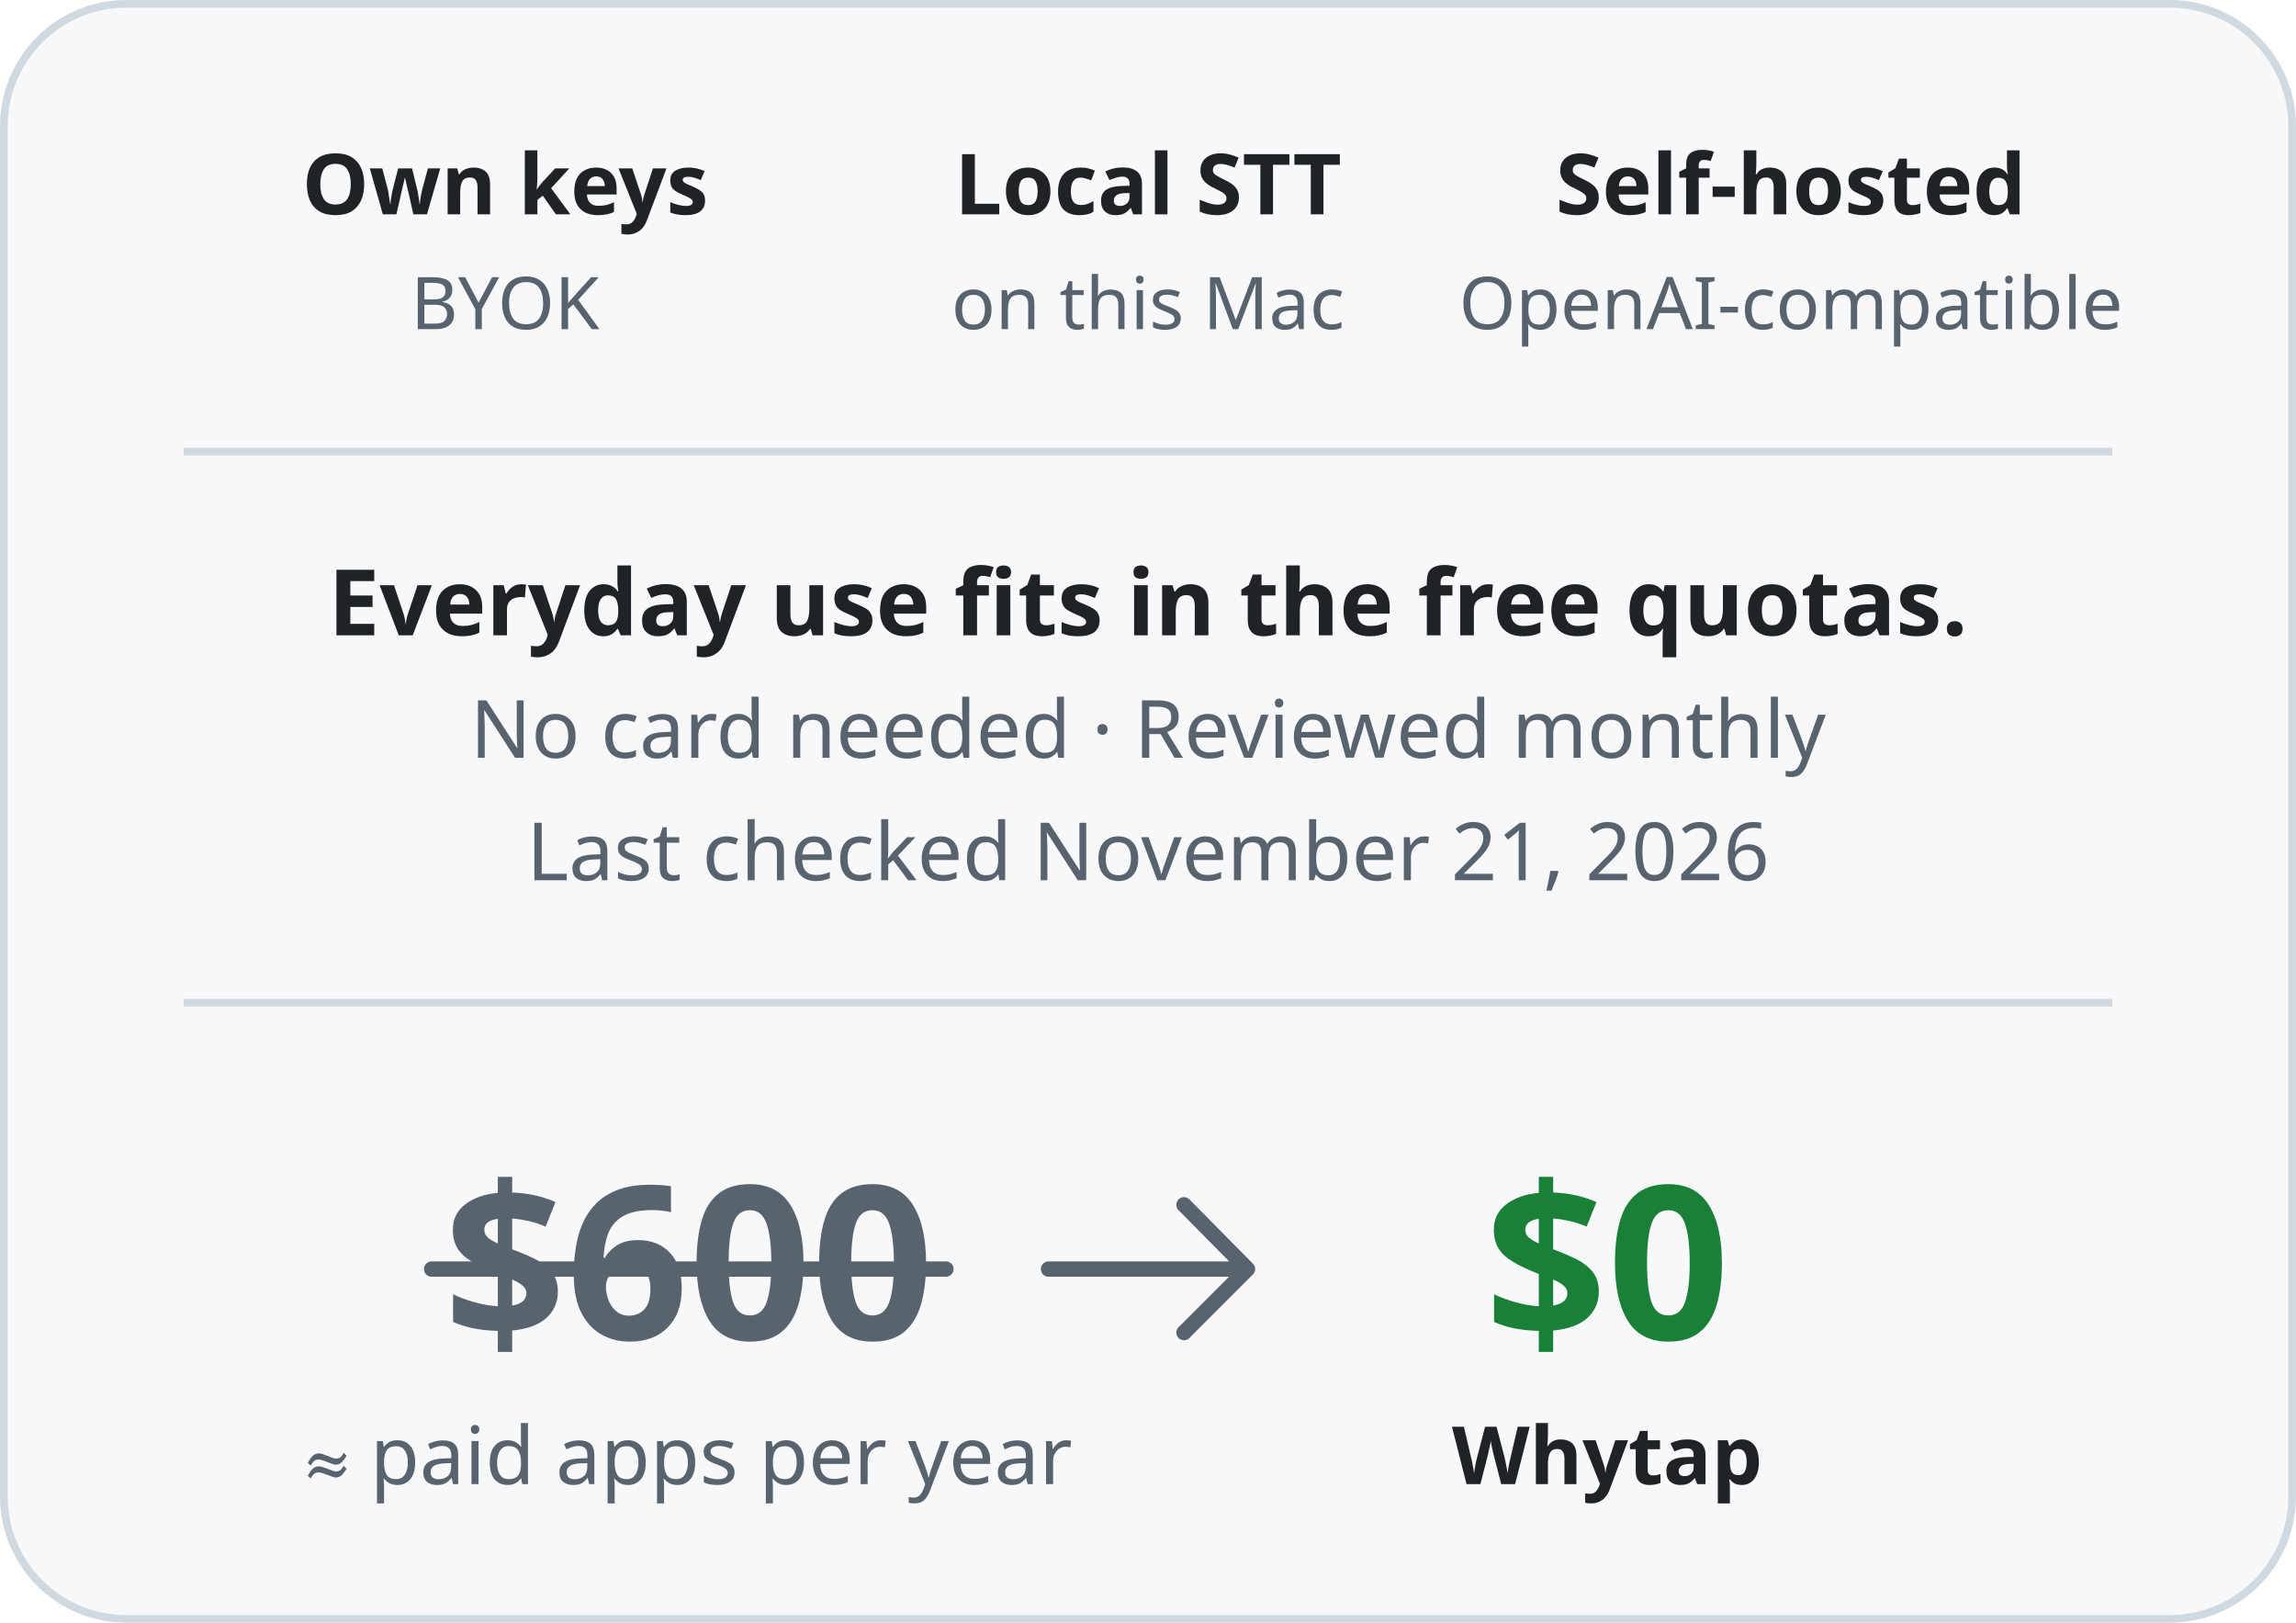
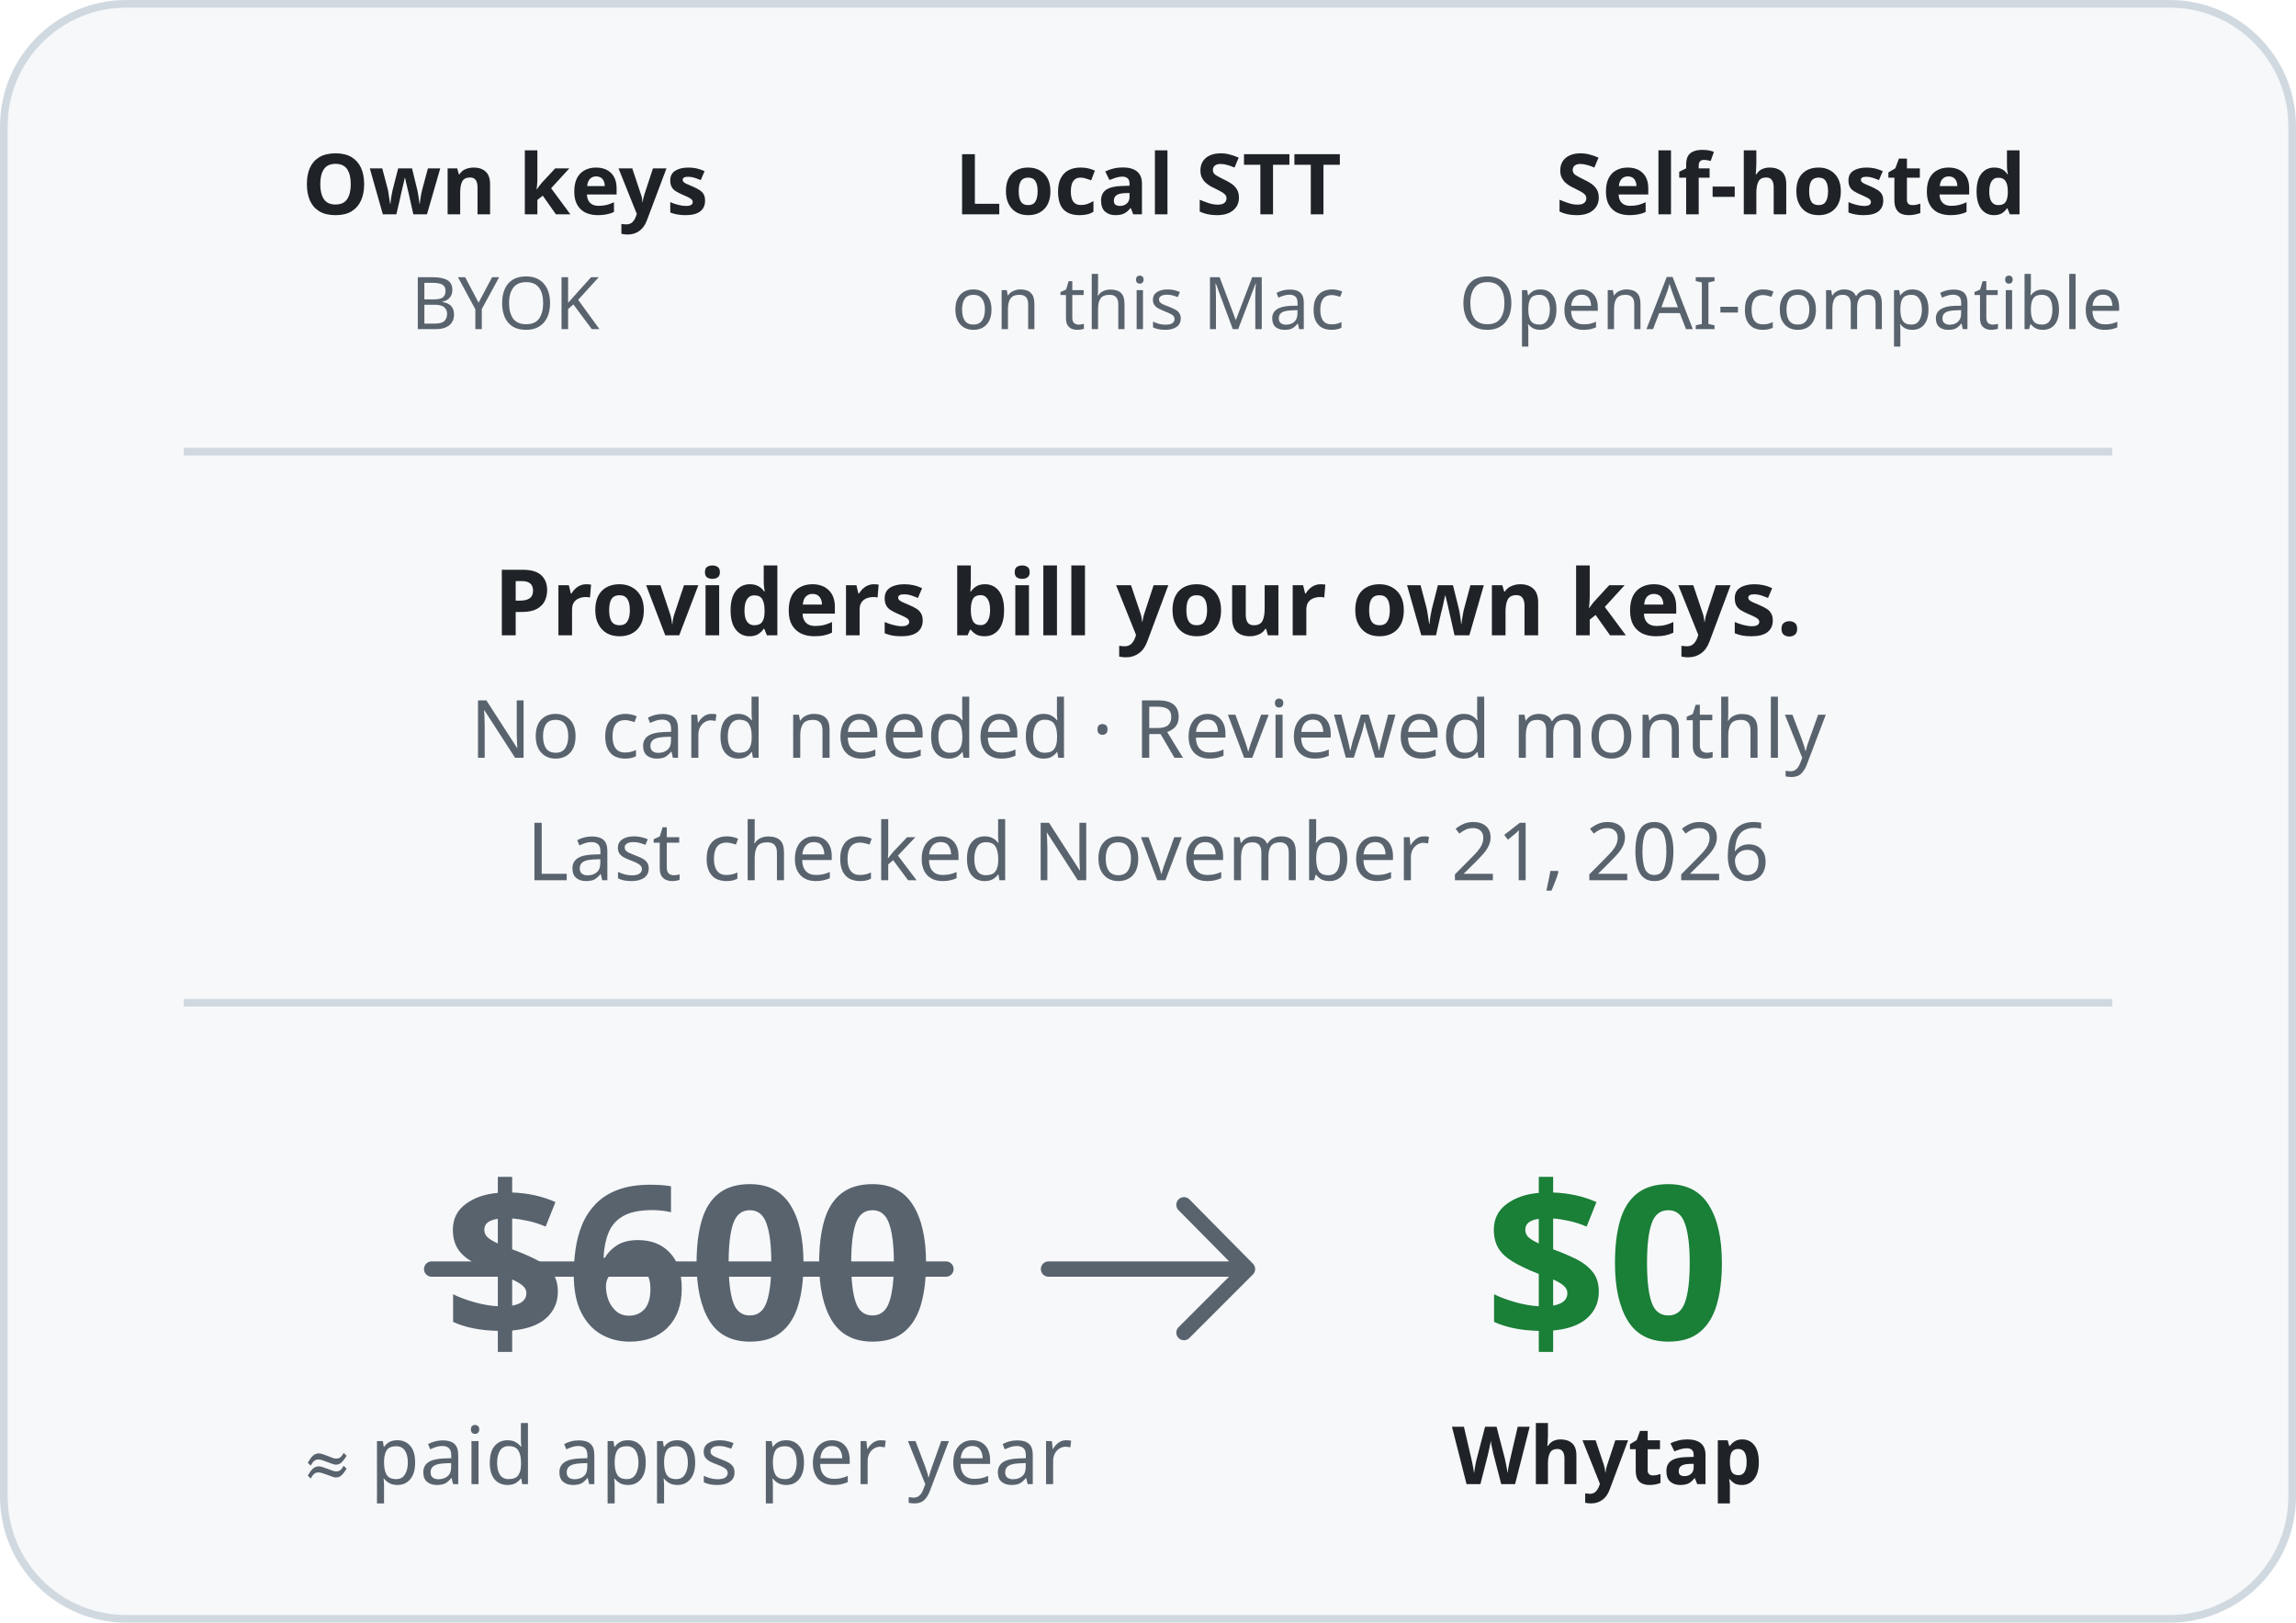
<svg xmlns="http://www.w3.org/2000/svg" width="300" height="212" viewBox="0 0 300 212">
  <rect x="0.5" y="0.5" width="299" height="211" rx="16" fill="#f6f8fa" stroke="#d1d9e0" />
  <text x="66.0" y="28" text-anchor="middle" font-family="-apple-system, BlinkMacSystemFont, 'Segoe UI', 'Noto Sans', Helvetica, Arial, sans-serif" font-size="11" font-weight="600" fill="#1f2328">Own keys</text>
  <text x="66.0" y="43" text-anchor="middle" font-family="-apple-system, BlinkMacSystemFont, 'Segoe UI', 'Noto Sans', Helvetica, Arial, sans-serif" font-size="9.5" font-weight="400" fill="#59636e">BYOK</text>
  <text x="150.0" y="28" text-anchor="middle" font-family="-apple-system, BlinkMacSystemFont, 'Segoe UI', 'Noto Sans', Helvetica, Arial, sans-serif" font-size="11" font-weight="600" fill="#1f2328">Local STT</text>
  <text x="150.0" y="43" text-anchor="middle" font-family="-apple-system, BlinkMacSystemFont, 'Segoe UI', 'Noto Sans', Helvetica, Arial, sans-serif" font-size="9.5" font-weight="400" fill="#59636e">on this Mac</text>
  <text x="234.0" y="28" text-anchor="middle" font-family="-apple-system, BlinkMacSystemFont, 'Segoe UI', 'Noto Sans', Helvetica, Arial, sans-serif" font-size="11" font-weight="600" fill="#1f2328">Self-hosted</text>
  <text x="234.0" y="43" text-anchor="middle" font-family="-apple-system, BlinkMacSystemFont, 'Segoe UI', 'Noto Sans', Helvetica, Arial, sans-serif" font-size="9.5" font-weight="400" fill="#59636e">OpenAI-compatible</text>
  <line x1="24" y1="59" x2="276" y2="59" stroke="#d1d9e0" />
-   <text x="150.0" y="83" text-anchor="middle" font-family="-apple-system, BlinkMacSystemFont, 'Segoe UI', 'Noto Sans', Helvetica, Arial, sans-serif" font-size="12" font-weight="600" fill="#1f2328">Everyday use fits in the free quotas.</text>
+   <text x="150.0" y="83" text-anchor="middle" font-family="-apple-system, BlinkMacSystemFont, 'Segoe UI', 'Noto Sans', Helvetica, Arial, sans-serif" font-size="12" font-weight="600" fill="#1f2328">Providers bill your own keys.</text>
  <text x="150.0" y="99" text-anchor="middle" font-family="-apple-system, BlinkMacSystemFont, 'Segoe UI', 'Noto Sans', Helvetica, Arial, sans-serif" font-size="10.5" font-weight="400" fill="#59636e">No card needed · Reviewed monthly</text>
  <text x="150.0" y="115" text-anchor="middle" font-family="-apple-system, BlinkMacSystemFont, 'Segoe UI', 'Noto Sans', Helvetica, Arial, sans-serif" font-size="10.5" font-weight="400" fill="#59636e">Last checked November 21, 2026</text>
  <line x1="24" y1="131" x2="276" y2="131" stroke="#d1d9e0" />
  <text x="90.0" y="175" text-anchor="middle" font-family="-apple-system, BlinkMacSystemFont, 'Segoe UI', 'Noto Sans', Helvetica, Arial, sans-serif" font-size="28" font-weight="700" fill="#59636e">$600</text>
  <line x1="56.4" y1="165.8" x2="123.6" y2="165.8" stroke="#59636e" stroke-width="2" stroke-linecap="round" />
  <text x="90.0" y="193.9" text-anchor="middle" font-family="-apple-system, BlinkMacSystemFont, 'Segoe UI', 'Noto Sans', Helvetica, Arial, sans-serif" font-size="10.5" font-weight="400" fill="#59636e">≈ paid apps per year</text>
  <path d="M137.0 165.8 H163.0 M154.7 157.4 L163.0 165.8 L154.7 174.1" fill="none" stroke="#59636e" stroke-width="2" stroke-linecap="round" stroke-linejoin="round" />
  <text x="210.0" y="175" text-anchor="middle" font-family="-apple-system, BlinkMacSystemFont, 'Segoe UI', 'Noto Sans', Helvetica, Arial, sans-serif" font-size="28" font-weight="700" fill="#1a7f37">$0</text>
  <text x="210.0" y="193.9" text-anchor="middle" font-family="-apple-system, BlinkMacSystemFont, 'Segoe UI', 'Noto Sans', Helvetica, Arial, sans-serif" font-size="10.5" font-weight="600" fill="#1f2328">Whytap</text>
</svg>
